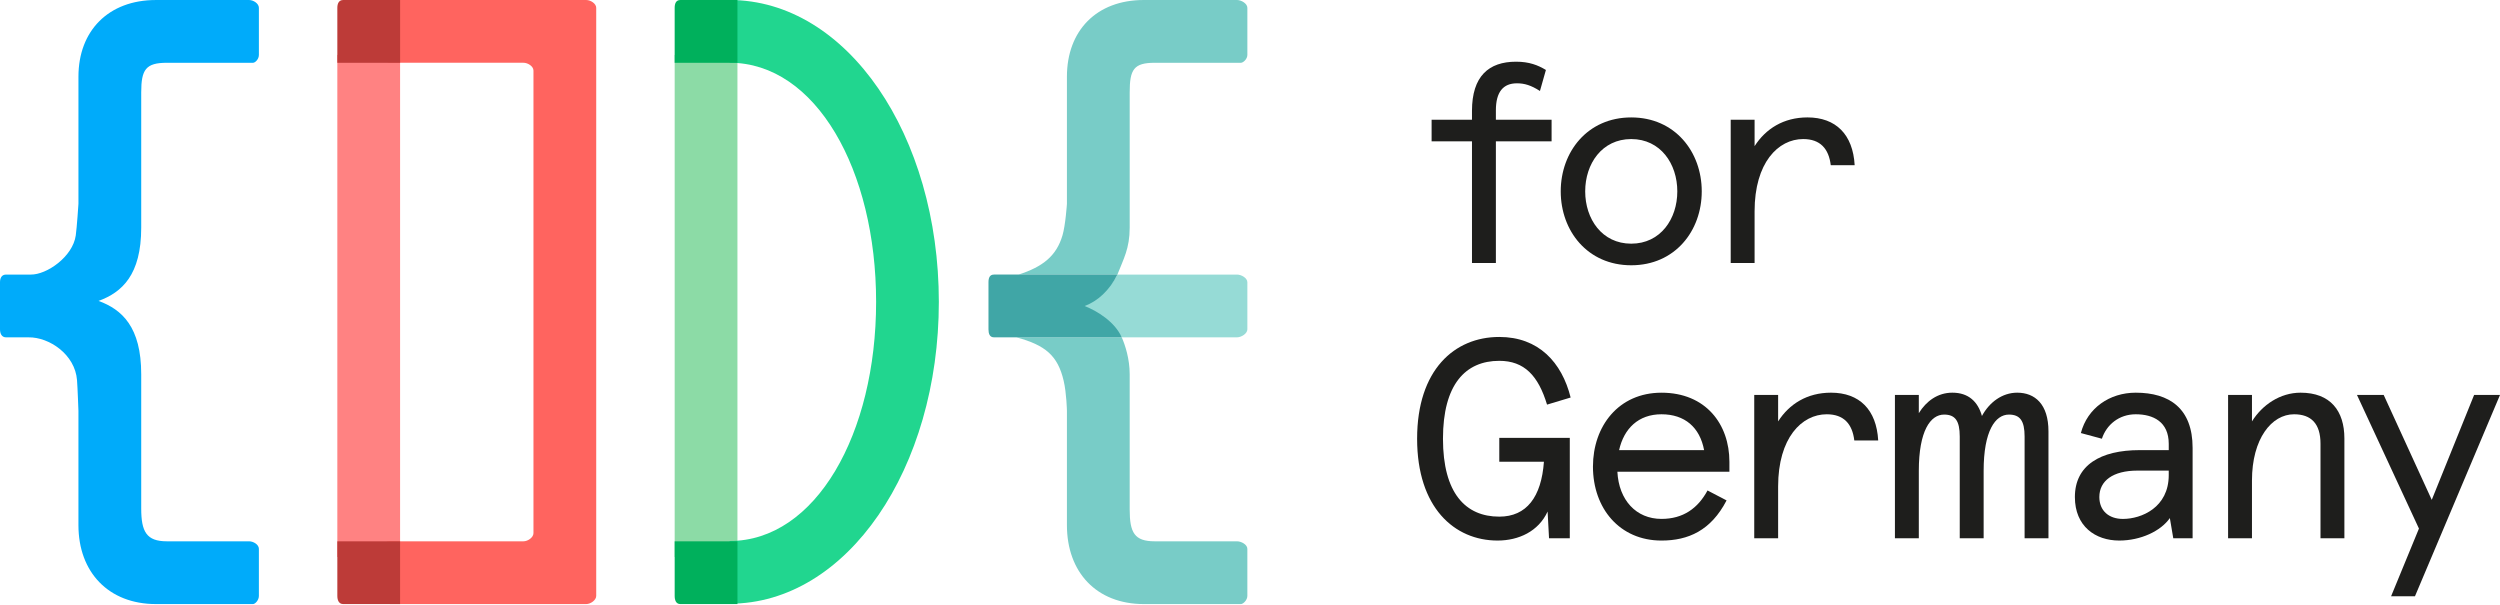
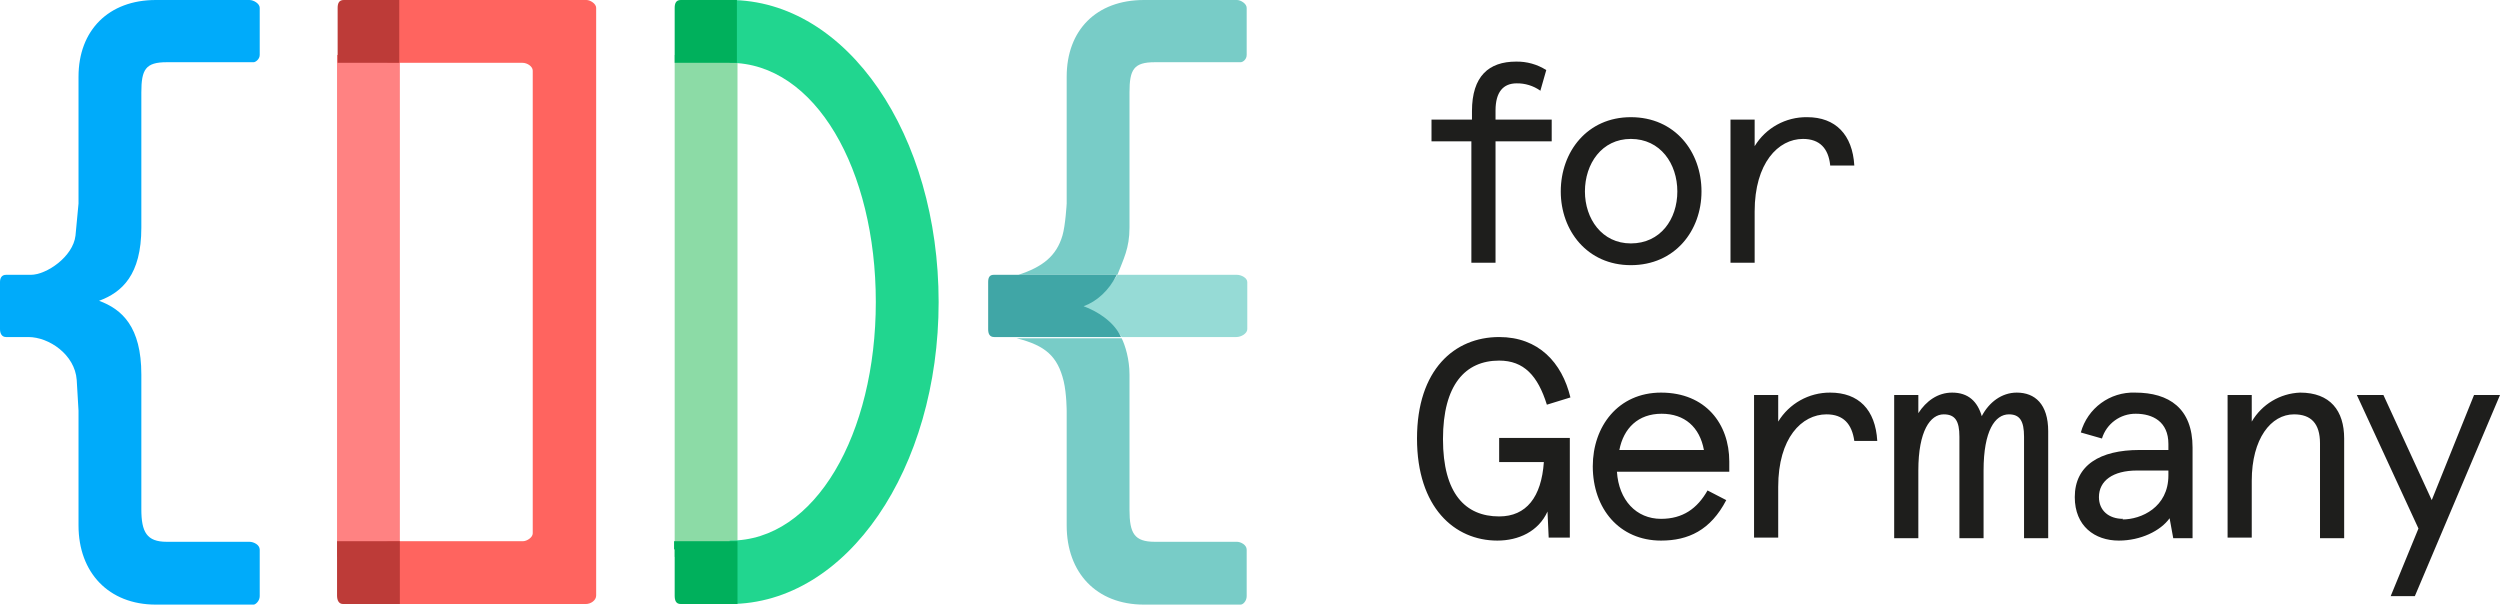
- <svg xmlns="http://www.w3.org/2000/svg" version="1.1" x="0px" y="0px" width="413.859px" height="100px" viewBox="0 0 413.859 100" enable-background="new 0 0 413.859 100" xml:space="preserve">
-   <g id="Ebene_2">
- </g>
-   <g id="Ebene_1">
-     <g>
-       <g>
-         <g>
-           <path fill="#1E1E1C" d="M254.928,15.062c-1.463-0.941-2.545-1.27-3.813-1.27c-2.261,0-3.481,1.412-3.481,4.475v1.549h9.222      v3.579h-9.222V43.54h-3.957V23.396h-6.684v-3.579h6.684v-1.458c0-5.743,2.775-8.145,7.296-8.145      c2.166,0,3.623,0.568,4.942,1.367L254.928,15.062z" />
-           <path fill="#1E1E1C" d="M270.04,40.338c4.85,0,7.628-4.094,7.628-8.658c0-4.565-2.778-8.66-7.628-8.66      c-4.846,0-7.621,4.095-7.621,8.66C262.419,36.244,265.194,40.338,270.04,40.338 M270.04,19.439      c7.247,0,11.673,5.696,11.673,12.24c0,6.541-4.426,12.235-11.673,12.235c-7.245,0-11.671-5.694-11.671-12.235      C258.369,25.136,262.795,19.439,270.04,19.439" />
-           <path fill="#1E1E1C" d="M303.071,27.349c-0.328-2.73-1.739-4.329-4.565-4.329c-4.141,0-8.045,3.904-8.045,11.955v8.565h-3.954      V19.816h3.954v4.378c1.836-2.873,4.797-4.757,8.752-4.757c4.708,0,7.53,2.827,7.815,7.911H303.071z" />
-           <path fill="#1E1E1C" d="M256.196,84.68c-1.507,3.296-4.802,4.805-8.283,4.805c-7.153,0-13.319-5.462-13.319-16.855      c0-11.387,6.166-16.849,13.603-16.849c6.493,0,10.355,4.187,11.812,10.026l-3.906,1.175c-1.458-4.801-3.765-7.249-7.905-7.249      c-5.604,0-9.323,3.909-9.323,12.896c0,8.993,3.719,12.898,9.323,12.898c4.517,0,6.964-3.249,7.389-9.087h-7.389v-3.954h11.671      v16.616h-3.437L256.196,84.68z" />
-           <path fill="#1E1E1C" d="M268.032,74.514h14.071c-0.705-3.769-3.201-5.933-7.057-5.933      C271.236,68.581,268.834,70.935,268.032,74.514 M286.293,78.09h-18.545c0.237,4.706,3.11,7.811,7.299,7.811      c3.574,0,6.024-1.74,7.624-4.707l3.151,1.646c-2.586,4.995-6.352,6.646-10.775,6.646c-6.922,0-11.344-5.324-11.344-12.243      c0-6.683,4.232-12.235,11.344-12.235c7.34,0,11.246,5.222,11.246,11.438V78.09z" />
-           <path fill="#1E1E1C" d="M306.968,72.912c-0.328-2.732-1.74-4.331-4.563-4.331c-4.143,0-8.048,3.905-8.048,11.955v8.566h-3.954      v-23.72h3.954v4.377c1.835-2.872,4.798-4.754,8.752-4.754c4.71,0,7.532,2.821,7.815,7.906H306.968z" />
-           <path fill="#1E1E1C" d="M339.11,89.103h-3.951V72.254c0-2.588-0.756-3.623-2.592-3.623c-2.256,0-4.188,2.68-4.188,9.317v11.154      h-3.956V72.254c0-2.588-0.751-3.623-2.587-3.623c-2.259,0-4.188,2.68-4.188,9.317v11.154h-3.955v-23.72h3.955v3.012      c1.224-1.975,3.109-3.389,5.555-3.389c2.682,0,4.234,1.505,4.894,3.858c1.223-2.26,3.344-3.858,5.836-3.858      c2.919,0,5.177,1.882,5.177,6.402V89.103z" />
-           <path fill="#1E1E1C" d="M351.438,85.905c3.061,0,7.583-1.883,7.583-7.25v-0.75h-5.181c-4.049,0-6.307,1.689-6.307,4.373      C347.534,84.537,349.088,85.905,351.438,85.905 M362.972,89.103h-3.202l-0.565-3.34c-1.505,2.166-4.845,3.722-8.375,3.722      c-3.955,0-7.346-2.357-7.346-7.206c0-5.272,4.235-7.765,10.735-7.765h4.803v-1.04c0-3.671-2.592-4.893-5.463-4.893      c-2.778,0-4.849,1.741-5.603,4.048l-3.481-0.94c1.082-4.141,4.752-6.683,9.084-6.683c5.553,0,9.413,2.586,9.413,9.131V89.103z" />
-           <path fill="#1E1E1C" d="M388.099,89.103h-3.956V73.431c0-3.298-1.553-4.85-4.378-4.85c-3.72,0-6.966,4.048-6.966,10.971v9.551      h-3.953v-23.72h3.953v4.377c1.693-2.732,4.661-4.754,8.048-4.754c4.942,0,7.252,3.014,7.252,7.578V89.103z" />
-         </g>
-         <polygon fill="#1E1E1C" points="409.572,65.383 402.561,82.75 394.606,65.383 390.184,65.383 400.441,87.503 395.831,98.705      399.784,98.705 413.859,65.383    " />
-       </g>
-       <g>
-         <polygon fill="#FF8282" points="55.843,9.094 55.843,10.385 55.843,92.207 62.688,92.207 64.6,92.207 66.232,92.207      66.232,9.094    " />
-         <g>
-           <path fill="#FF645F" d="M97.05,100c0.712,0,1.65-0.642,1.65-1.352V1.297c0-0.712-0.938-1.295-1.65-1.295H64.6      c-0.714,0-0.964,0.29-0.964,0.648v1.945v6.49c0,0.715,0.25,1.305,0.964,1.305h22.063c0.716,0,1.649,0.578,1.649,1.292v76.579      c0,0.715-0.934,1.349-1.649,1.349H64.6c-0.714,0-0.964,0.242-0.964,0.6v1.946v6.492c0,0.71,0.25,1.352,0.964,1.352H97.05z" />
-         </g>
-         <polygon fill="#8CDBA6" points="111.688,9.094 111.688,10.385 111.688,92.207 120.411,92.207 122.079,92.207 122.079,9.094         " />
-         <g>
-           <path fill="#21D68F" d="M120.779,99.942V89.559c14.286,0,24.256-17.758,24.256-39.585c0-21.828-9.97-39.589-24.256-39.589V0      c19.481,0,34.64,22.419,34.64,49.974C155.419,77.526,140.261,99.942,120.779,99.942" />
-           <path fill="#00ABFA" d="M12.985,68.016v14.32v4.605c0,7.769,4.973,13.059,12.831,13.059h2.208h6.358h7.502      c0.359,0,0.973-0.642,0.973-1.352v-7.79c0-0.71-0.906-1.248-1.622-1.248h-7.457h-3.806h-2.356c-3.363,0-4.238-1.589-4.238-5.429      V78.06v-8.494v-7.616c0-7.834-3.187-10.717-7.062-12.135c3.876-1.417,7.062-4.297,7.062-12.125v-5.41V18.552v-3.261      c0-3.772,0.753-4.898,4.238-4.898h2.933h3.721h7.615c0.359,0,0.973-0.592,0.973-1.307V1.298c0-0.713-0.906-1.296-1.622-1.296      h-6.237h-5.889h-3.293c-7.858,0-12.831,5.088-12.831,12.688v4.076V33.75c0,0-0.256,3.898-0.444,5.225      c-0.491,3.512-4.795,6.519-7.458,6.479H1.001C0.288,45.454,0,46.015,0,46.729v7.785c0,0.716,0.288,1.331,1.001,1.331h3.729      c3.399-0.047,7.695,2.817,8.021,7.093C12.848,64.176,12.985,68.016,12.985,68.016" />
-           <path fill="#BD3B38" d="M64.6,0.002h-3.681h-4.107c-0.713,0-0.969,0.583-0.969,1.297v2.397v5.39v1.307h0.969H64.6h1.636V9.086      V1.299V0.002H64.6z" />
-           <path fill="#BD3B38" d="M55.843,90.858v3.68v4.11c0,0.71,0.256,1.352,0.969,1.352h2.4H64.6h1.633v-1.352v-7.79V89.61H64.6      h-7.788h-0.969V90.858z" />
-           <path fill="#00B05C" d="M120.411,0.002h-3.679h-4.109c-0.712,0-0.936,0.583-0.936,1.297v2.397v5.39v1.307h0.936h7.788h1.668      V9.086V1.299V0.002H120.411z" />
-           <path fill="#00B05C" d="M111.688,90.858v3.68v4.11c0,0.71,0.224,1.352,0.936,1.352h2.397h5.391h1.668v-1.352v-7.79V89.61h-1.668      h-7.788h-0.936V90.858z" />
-           <path fill="#78CCC7" d="M176.623,68.016v14.32v4.605c0,7.769,4.878,13.059,12.735,13.059h2.209h6.36h7.501      c0.357,0,1.064-0.642,1.064-1.352v-7.79c0-0.71-1-1.248-1.715-1.248h-7.458h-3.806h-2.356c-3.359,0-4.144-1.429-4.144-5.27      V82.06V69.565v-7.616c0-2.521-0.74-4.806-1.315-6.104h-17.429c4.786,1.299,6.834,3.015,7.812,7.185      C176.567,65.104,176.623,68.016,176.623,68.016" />
-           <path fill="#78CCC7" d="M175.886,38.971c-1.005,3.401-3.25,5.187-7.261,6.483h16.354c1.016-2.596,2.035-4.328,2.035-7.766      v-5.407V18.552v-3.261c0-3.772,0.657-4.898,4.144-4.898h2.933h3.718h7.62c0.357,0,1.064-0.592,1.064-1.307V1.298      c0-0.713-1-1.298-1.715-1.298h-6.236h-5.887h-3.297c-7.857,0-12.735,5.09-12.735,12.69v4.079v16.98      C176.623,33.75,176.39,37.275,175.886,38.971" />
-           <path fill="#96DBD6" d="M178.415,50.73c2.628,0.966,5.513,2.518,7.284,5.114h19.079c0.715,0,1.715-0.615,1.715-1.329v-7.787      c0-0.714-1-1.274-1.715-1.274h-19.799C183.68,48.052,180.591,49.938,178.415,50.73" />
-           <path fill="#40A6A6" d="M164.545,45.454c-0.716,0-0.909,0.561-0.909,1.274v7.789c0,0.712,0.193,1.327,0.909,1.327h3.726h17.429      c-1.169-2.597-4.077-4.375-6.152-5.185c2.177-0.797,4.133-2.607,5.433-5.206h-16.354H164.545z" />
-         </g>
-       </g>
-     </g>
+ <svg xmlns="http://www.w3.org/2000/svg" viewBox="0 0 413.9 100">
+   <g fill="#1E1E1C">
+     <path d="M255 15a6.6 6.6 0 00-3.9-1.2c-2.2 0-3.5 1.4-3.5 4.5v1.5h9.3v3.6h-9.3v20.1h-4V23.4H237v-3.6h6.7v-1.4c0-5.8 2.8-8.2 7.3-8.2a9 9 0 015 1.4l-1 3.5zM270 40.3c4.9 0 7.7-4 7.7-8.6S274.9 23 270 23c-4.8 0-7.6 4.1-7.6 8.7 0 4.5 2.8 8.6 7.6 8.6m0-20.9c7.3 0 11.7 5.7 11.7 12.3 0 6.5-4.4 12.2-11.7 12.2-7.2 0-11.6-5.7-11.6-12.2 0-6.6 4.4-12.3 11.6-12.3M303 27.3c-.3-2.7-1.7-4.3-4.5-4.3-4.1 0-8 4-8 12v8.5h-4V19.8h4v4.4a10 10 0 018.7-4.8c4.7 0 7.5 2.9 7.8 8h-4zM256.2 84.7c-1.5 3.3-4.8 4.8-8.3 4.8-7.1 0-13.3-5.5-13.3-16.9 0-11.4 6.2-16.8 13.6-16.8 6.5 0 10.4 4.2 11.8 10l-3.9 1.2c-1.5-4.8-3.8-7.3-7.9-7.3-5.6 0-9.3 4-9.3 13s3.7 12.8 9.3 12.8c4.5 0 7-3.2 7.4-9h-7.4v-4h11.7V89h-3.5l-.2-4.4zM268 74.5h14.1c-.7-3.8-3.2-6-7-6-3.9 0-6.3 2.4-7 6m18.2 3.6h-18.6c.3 4.7 3.2 7.8 7.3 7.8 3.6 0 6-1.7 7.7-4.7l3.1 1.6c-2.6 5-6.3 6.7-10.8 6.7-6.9 0-11.3-5.3-11.3-12.3 0-6.6 4.2-12.2 11.3-12.2 7.4 0 11.3 5.2 11.3 11.4v1.7zM307 73c-.4-2.8-1.8-4.4-4.6-4.4-4.1 0-8 3.9-8 12V89h-4V65.4h4v4.4A10 10 0 01303 65c4.7 0 7.5 2.8 7.8 8h-4zM339.1 89.1h-4V72.3c0-2.6-.7-3.7-2.5-3.7-2.3 0-4.2 2.7-4.2 9.3v11.2h-4V72.3c0-2.6-.7-3.7-2.6-3.7-2.2 0-4.2 2.7-4.2 9.3v11.2h-4V65.4h4v3c1.3-2 3.2-3.4 5.6-3.4 2.7 0 4.2 1.5 4.9 3.9 1.2-2.3 3.3-3.9 5.8-3.9 3 0 5.2 1.9 5.2 6.4v17.7zM351.4 86c3.1 0 7.6-2 7.6-7.3v-.8h-5.2c-4 0-6.3 1.7-6.3 4.4 0 2.2 1.6 3.6 4 3.6m11.5 3.2h-3.2l-.6-3.3c-1.5 2.1-4.8 3.7-8.4 3.7-4 0-7.3-2.4-7.3-7.2 0-5.3 4.2-7.8 10.7-7.8h4.8v-1c0-3.7-2.6-5-5.4-5a5.8 5.8 0 00-5.6 4.1l-3.5-1a9 9 0 019-6.6c5.6 0 9.5 2.6 9.5 9.1v15zM388.1 89.1h-4V73.4c0-3.3-1.5-4.8-4.3-4.8-3.8 0-7 4-7 11V89h-4V65.4h4v4.4a9.7 9.7 0 018-4.8c5 0 7.3 3 7.3 7.6V89zM409.6 65.4l-7 17.4-8-17.4h-4.4l10.2 22.1-4.6 11.2h4l14.1-33.3z" />
  </g>
+   <path fill="#FF8282" d="M55.8 9.1v83.1h10.4V9.1z" />
+   <path fill="#FF645F" d="M97 100c.8 0 1.7-.6 1.7-1.4V1.3c0-.7-1-1.3-1.6-1.3H64.5c-.7 0-1 .3-1 .6v8.5c0 .7.3 1.3 1 1.3h22c.8 0 1.7.6 1.7 1.3v76.6c0 .7-1 1.3-1.6 1.3H64.6c-.7 0-1 .3-1 .6v8.4c0 .8.3 1.4 1 1.4h32.5z" />
+   <path fill="#8CDBA6" d="M111.7 9.1v83.1H122.1V9.1z" />
+   <path fill="#21D68F" d="M120.8 100V89.5C135 89.6 145 71.8 145 50c0-21.9-10-39.6-24.2-39.6V0c19.5 0 34.6 22.4 34.6 50 0 27.5-15.1 50-34.6 50" />
+   <path fill="#00ABFA" d="M13 68V87c0 7.8 5 13.1 12.8 13.1H42c.3 0 1-.6 1-1.4V91c0-.8-1-1.3-1.7-1.3H27.6c-3.3 0-4.2-1.6-4.2-5.4V62c0-7.9-3.2-10.8-7-12.2 3.8-1.4 7-4.3 7-12.1V15.3c0-3.8.7-5 4.2-5H42c.3 0 1-.5 1-1.2V1.3c0-.7-1-1.3-1.7-1.3H25.8C18 0 13 5 13 12.7v21l-.5 5.3c-.4 3.5-4.8 6.5-7.4 6.5H1c-.7 0-1 .5-1 1.2v7.8c0 .7.3 1.3 1 1.3h3.7c3.4 0 7.7 2.9 8 7.1L13 68" />
+   <path fill="#BD3B38" d="M64.6 0h-7.7c-.8 0-1 .6-1 1.3V10.4H66.1V0h-1.6zM55.8 90.9V98.6c0 .8.3 1.4 1 1.4h9.4V89.6H55.8V91z" />
+   <path fill="#00B05C" d="M120.4 0h-7.7c-.8 0-1 .6-1 1.3V10.4H122V0h-1.7zM111.7 90.9V98.6c0 .8.2 1.4 1 1.4h9.4V89.6h-10.5V91z" />
+   <path fill="#78CCC7" d="M176.6 68V87c0 7.8 4.9 13.1 12.8 13.1h16c.4 0 1-.6 1-1.4V91c0-.8-1-1.3-1.6-1.3H191.2c-3.4 0-4.2-1.4-4.2-5.3V62c0-2.5-.7-4.8-1.3-6h-17.4c4.8 1.2 6.8 3 7.8 7.1.5 2.1.5 5 .5 5M175.9 39c-1 3.4-3.3 5.2-7.3 6.5H185c1-2.6 2-4.4 2-7.8V15.3c0-3.8.7-5 4.2-5h14.2c.4 0 1-.5 1-1.2V1.3c0-.7-1-1.3-1.6-1.3H189.4c-7.9 0-12.8 5-12.8 12.7v21s-.2 3.6-.7 5.3" />
+   <path fill="#96DBD6" d="M178.4 50.7c2.6 1 5.5 2.5 7.3 5.1h19c.8 0 1.8-.6 1.8-1.3v-7.8c0-.7-1-1.2-1.7-1.2H185a12.4 12.4 0 01-6.6 5.2" />
+   <path fill="#40A6A6" d="M164.5 45.5c-.7 0-.9.5-.9 1.2v7.8c0 .7.2 1.3 1 1.3H185.6c-1.2-2.6-4-4.3-6.2-5.1 2.2-.8 4.2-2.6 5.5-5.2h-20.4z" />
</svg>
